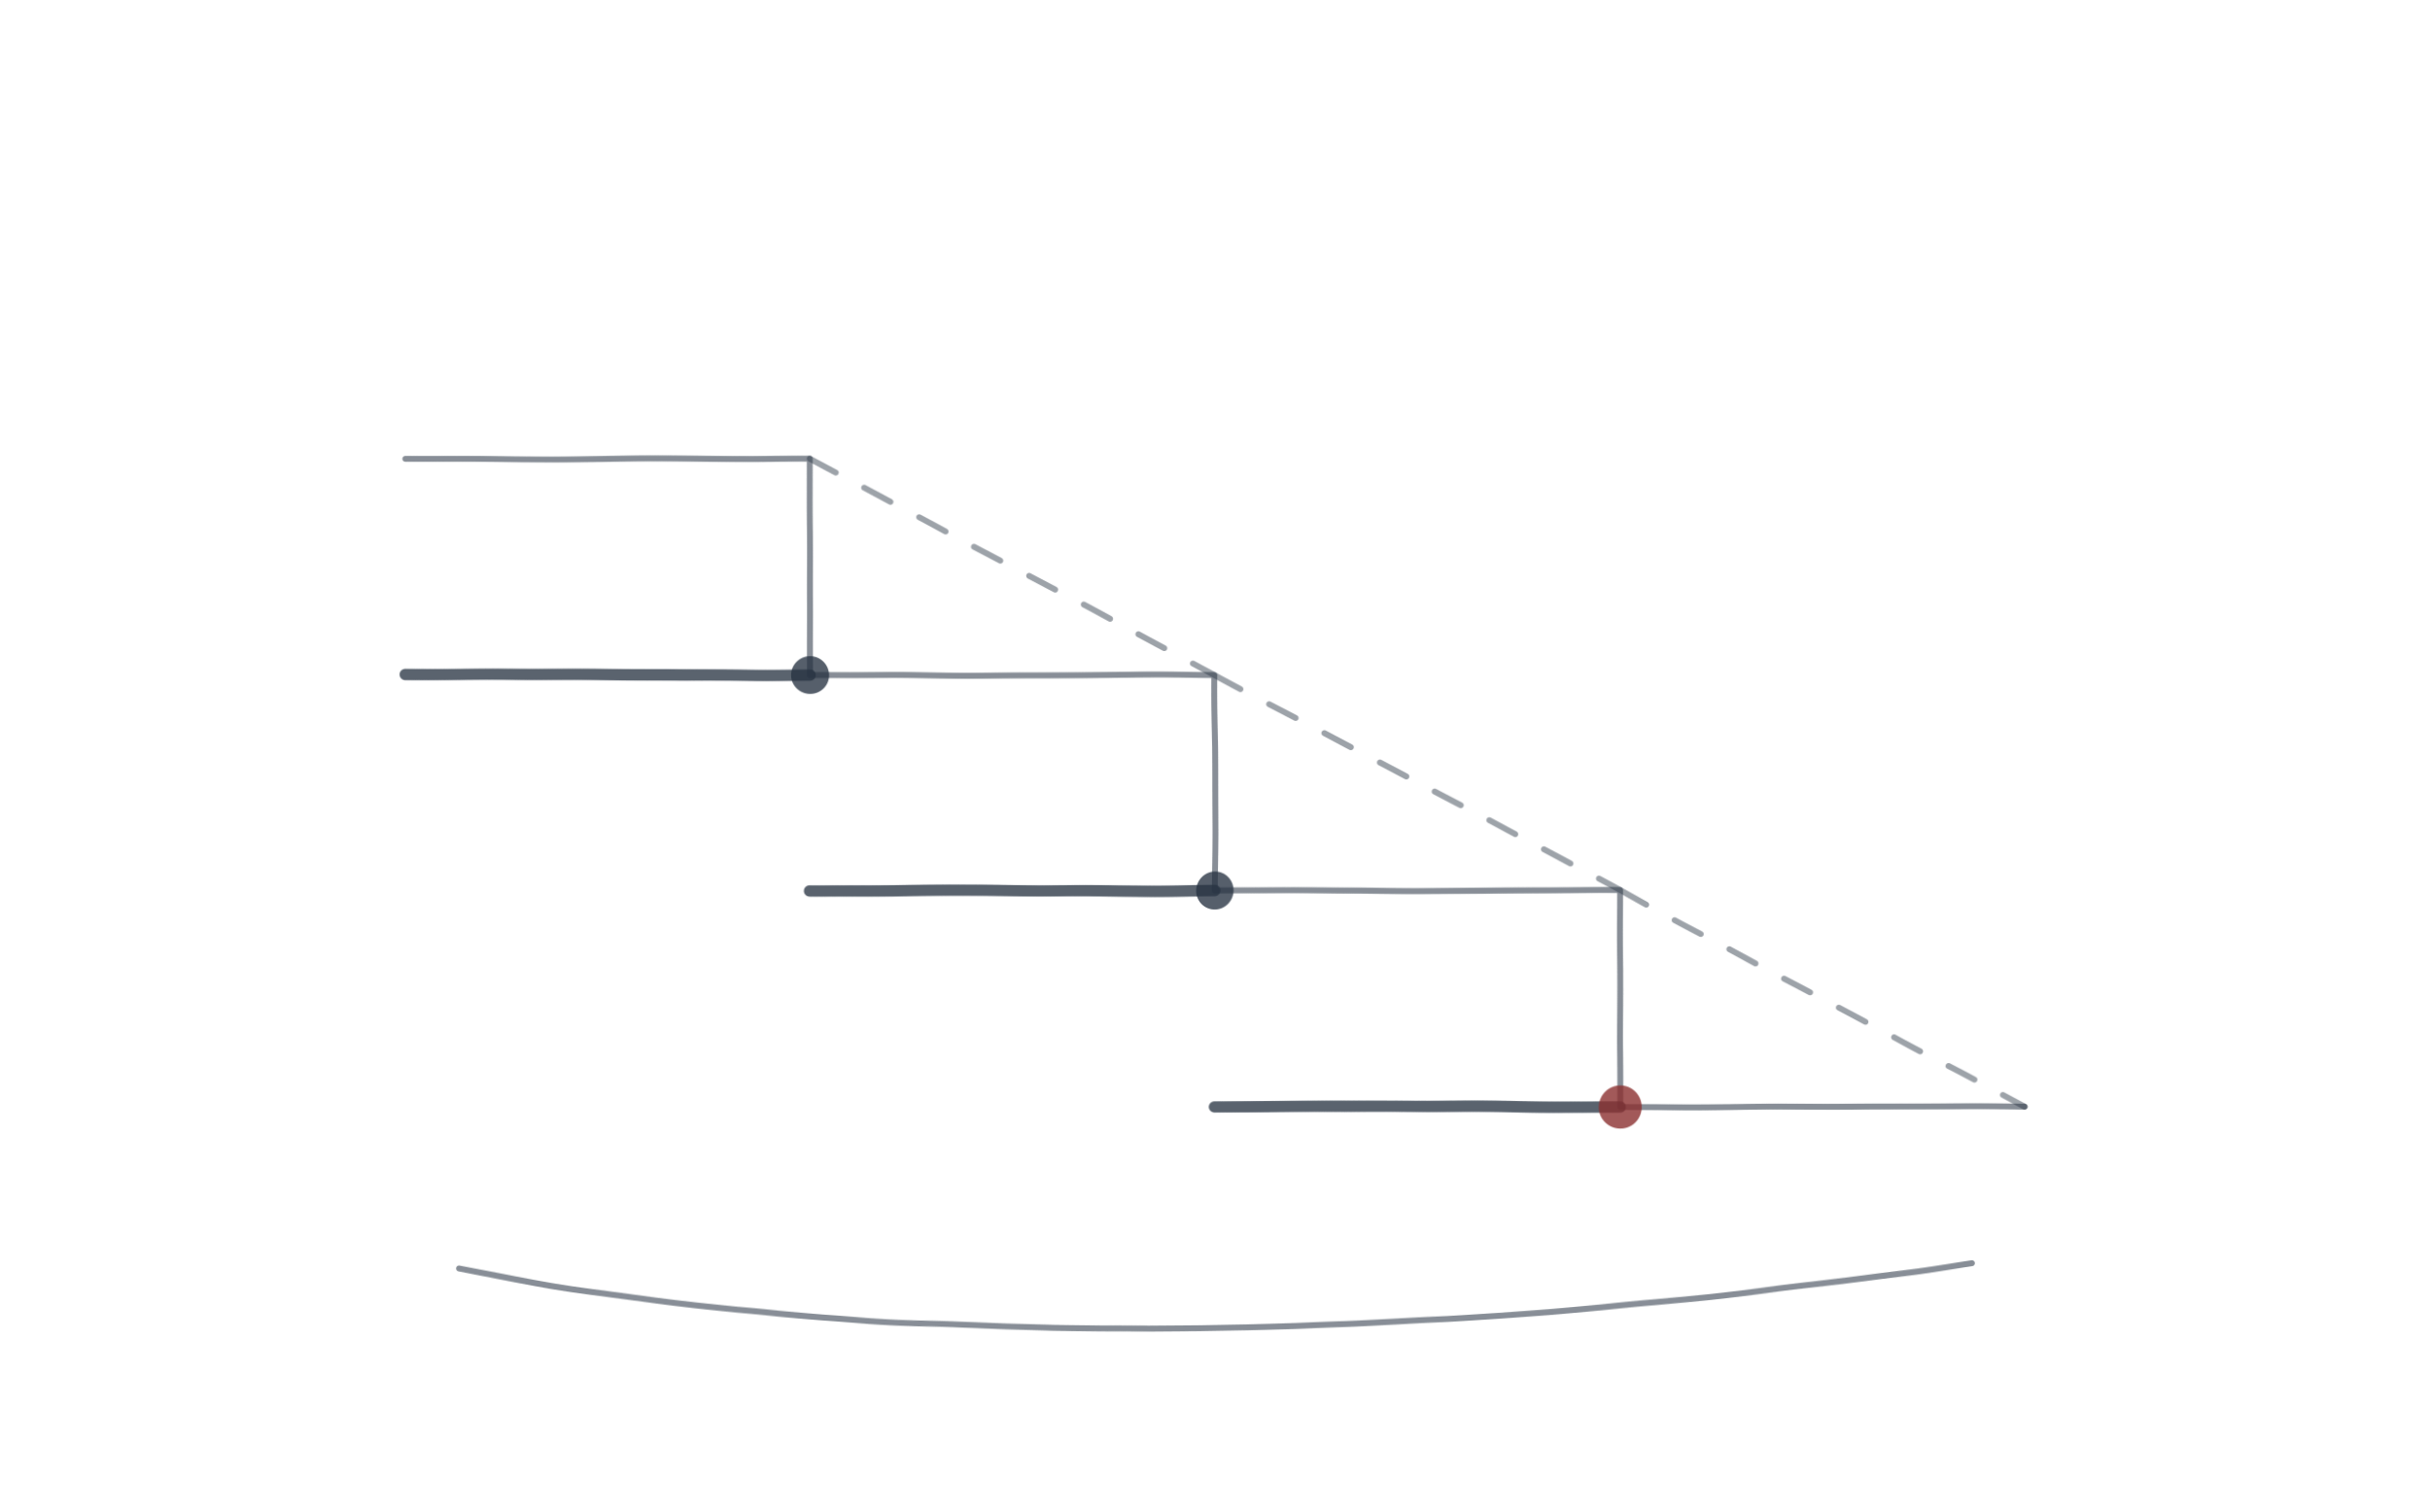
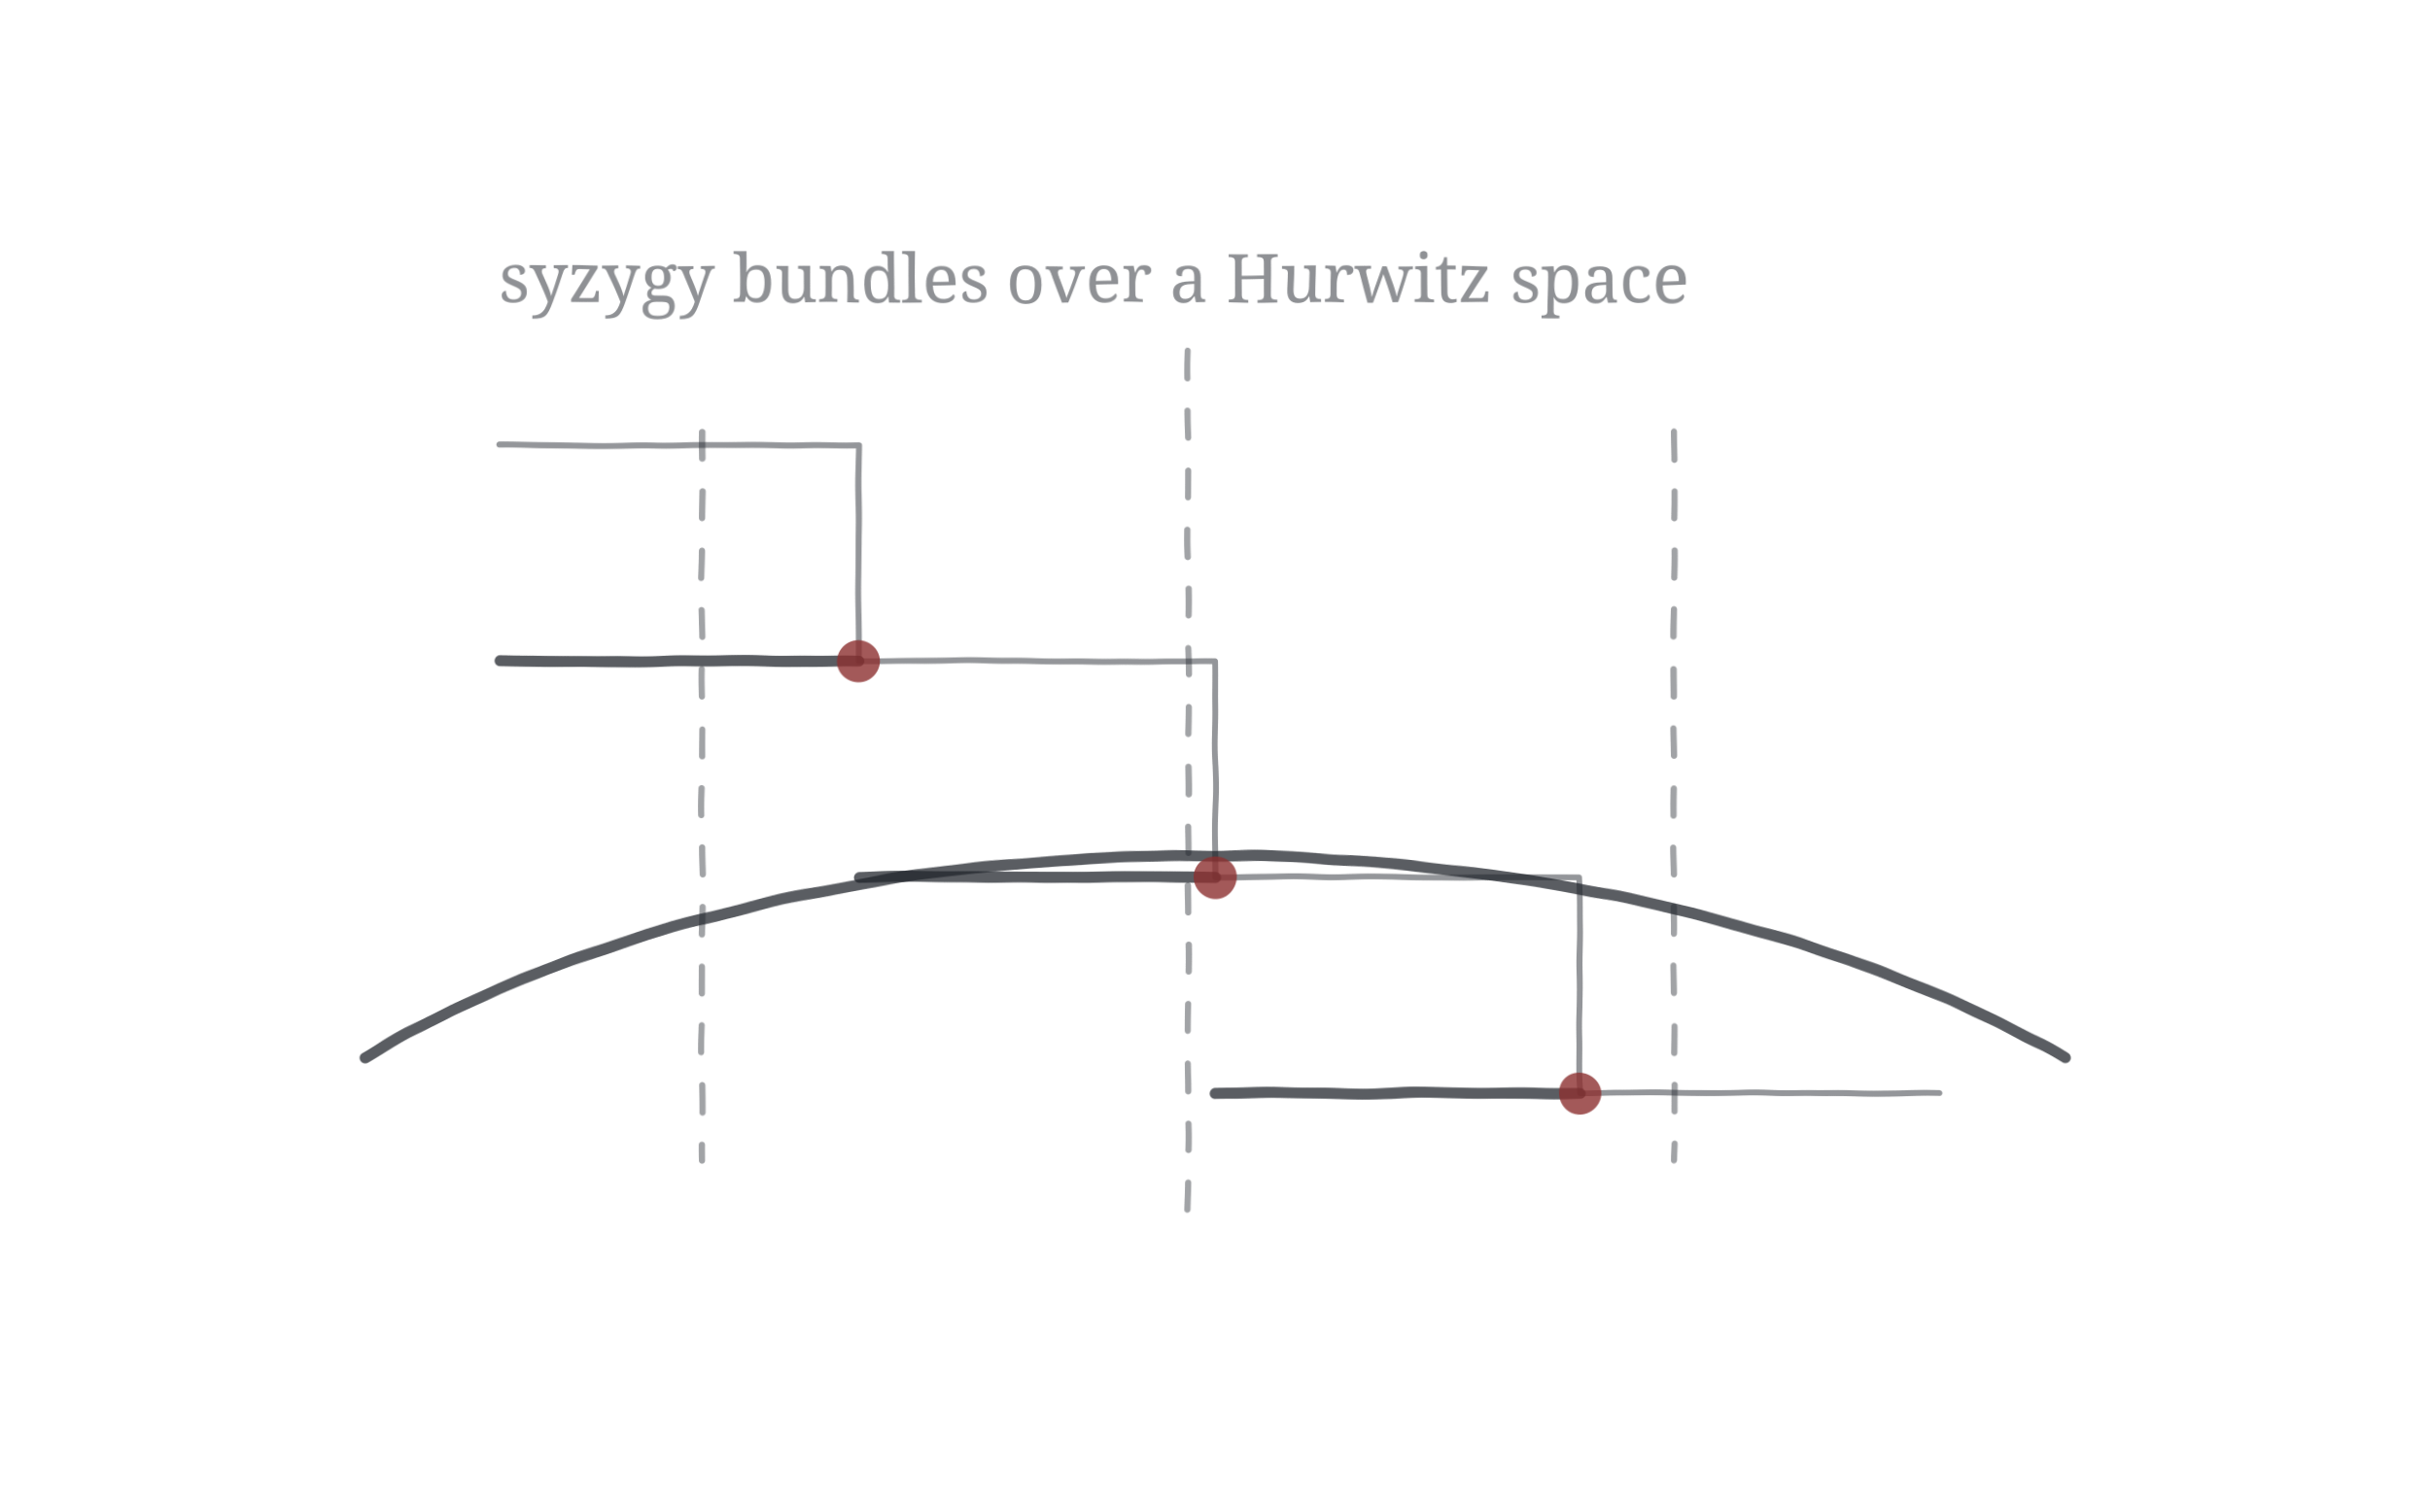
<svg xmlns="http://www.w3.org/2000/svg" viewBox="0 0 900 560" role="img" aria-hidden="true">
  <defs>
-     <filter id="pencil" x="-8%" y="-8%" width="116%" height="116%">
-       <feTurbulence type="fractalNoise" baseFrequency="0.018" numOctaves="2" seed="8" result="noise" />
-       <feDisplacementMap in="SourceGraphic" in2="noise" scale="1.15" xChannelSelector="R" yChannelSelector="G" />
+     <filter id="rough" x="-10%" y="-10%" width="120%" height="120%">
+       <feTurbulence type="fractalNoise" baseFrequency="0.035" numOctaves="2" seed="17" result="noise" />
+       <feDisplacementMap in="SourceGraphic" in2="noise" scale="1.35" xChannelSelector="R" yChannelSelector="G" />
    </filter>
    <style>
-     .line{fill:none;stroke:#263241;stroke-width:4.2;stroke-linecap:round;stroke-linejoin:round;filter:url(#pencil);opacity:.76}
-     .thin{fill:none;stroke:#263241;stroke-width:2.2;stroke-linecap:round;stroke-linejoin:round;filter:url(#pencil);opacity:.55}
-     .dash{fill:none;stroke:#263241;stroke-width:2.2;stroke-linecap:round;stroke-linejoin:round;stroke-dasharray:11 12;filter:url(#pencil);opacity:.45}
-     .mark{fill:#263241;opacity:.78;filter:url(#pencil)}
-     .accent{fill:#8b2f2f;opacity:.8;filter:url(#pencil)}
+     .p{fill:none;stroke:#20242b;stroke-width:4.1;stroke-linecap:round;stroke-linejoin:round;filter:url(#rough);opacity:.74}
+     .q{fill:none;stroke:#20242b;stroke-width:2.2;stroke-linecap:round;stroke-linejoin:round;filter:url(#rough);opacity:.48}
+     .r{fill:none;stroke:#20242b;stroke-width:1.45;stroke-linecap:round;stroke-linejoin:round;filter:url(#rough);opacity:.30}
+     .d{fill:none;stroke:#20242b;stroke-width:2.3;stroke-linecap:round;stroke-linejoin:round;stroke-dasharray:10 12;filter:url(#rough);opacity:.42}
+     .m{fill:#20242b;filter:url(#rough);opacity:.72}
+     .a{fill:#8c2f2f;stroke:#8c2f2f;stroke-width:1.8;filter:url(#rough);opacity:.8}
+     .wash{fill:#20242b;opacity:.045;filter:url(#rough)}
+     .txt{font-family:EB Garamond, Georgia, serif;font-size:35px;fill:#20242b;opacity:.55;filter:url(#rough)}
+     .small{font-family:EB Garamond, Georgia, serif;font-size:25px;fill:#20242b;opacity:.50;filter:url(#rough)}
  </style>
  </defs>
-   <path class="thin" d="M150 170 L300 170 L300 250 L450 250 L450 330 L600 330 L600 410 L750 410" />
-   <path class="line" d="M150 250 L300 250 M300 330 L450 330 M450 410 L600 410" />
-   <path class="dash" d="M300 170 L450 250 M450 250 L600 330 M600 330 L750 410" />
-   <circle class="mark" cx="300" cy="250" r="7" />
-   <circle class="mark" cx="450" cy="330" r="7" />
-   <circle class="accent" cx="600" cy="410" r="8" />
-   <path class="thin" d="M170 470 C315 500,520 500,730 468" />
+   <path class="p" d="M135 392 C300 292 590 292 765 392" />
+   <path class="d" d="M260 160 L260 430 M440 130 L440 450 M620 160 L620 430" />
+   <path class="q" d="M185 165 L318 165 L318 245 L450 245 L450 325 L585 325 L585 405 L718 405" />
+   <path class="p" d="M185 245 L318 245 M318 325 L450 325 M450 405 L585 405" />
+   <circle class="a" cx="318" cy="245" r="7" />
+   <circle class="a" cx="450" cy="325" r="7" />
+   <circle class="a" cx="585" cy="405" r="7" />
+   <text class="small" x="185" y="112">syzygy bundles over a Hurwitz space</text>
</svg>
